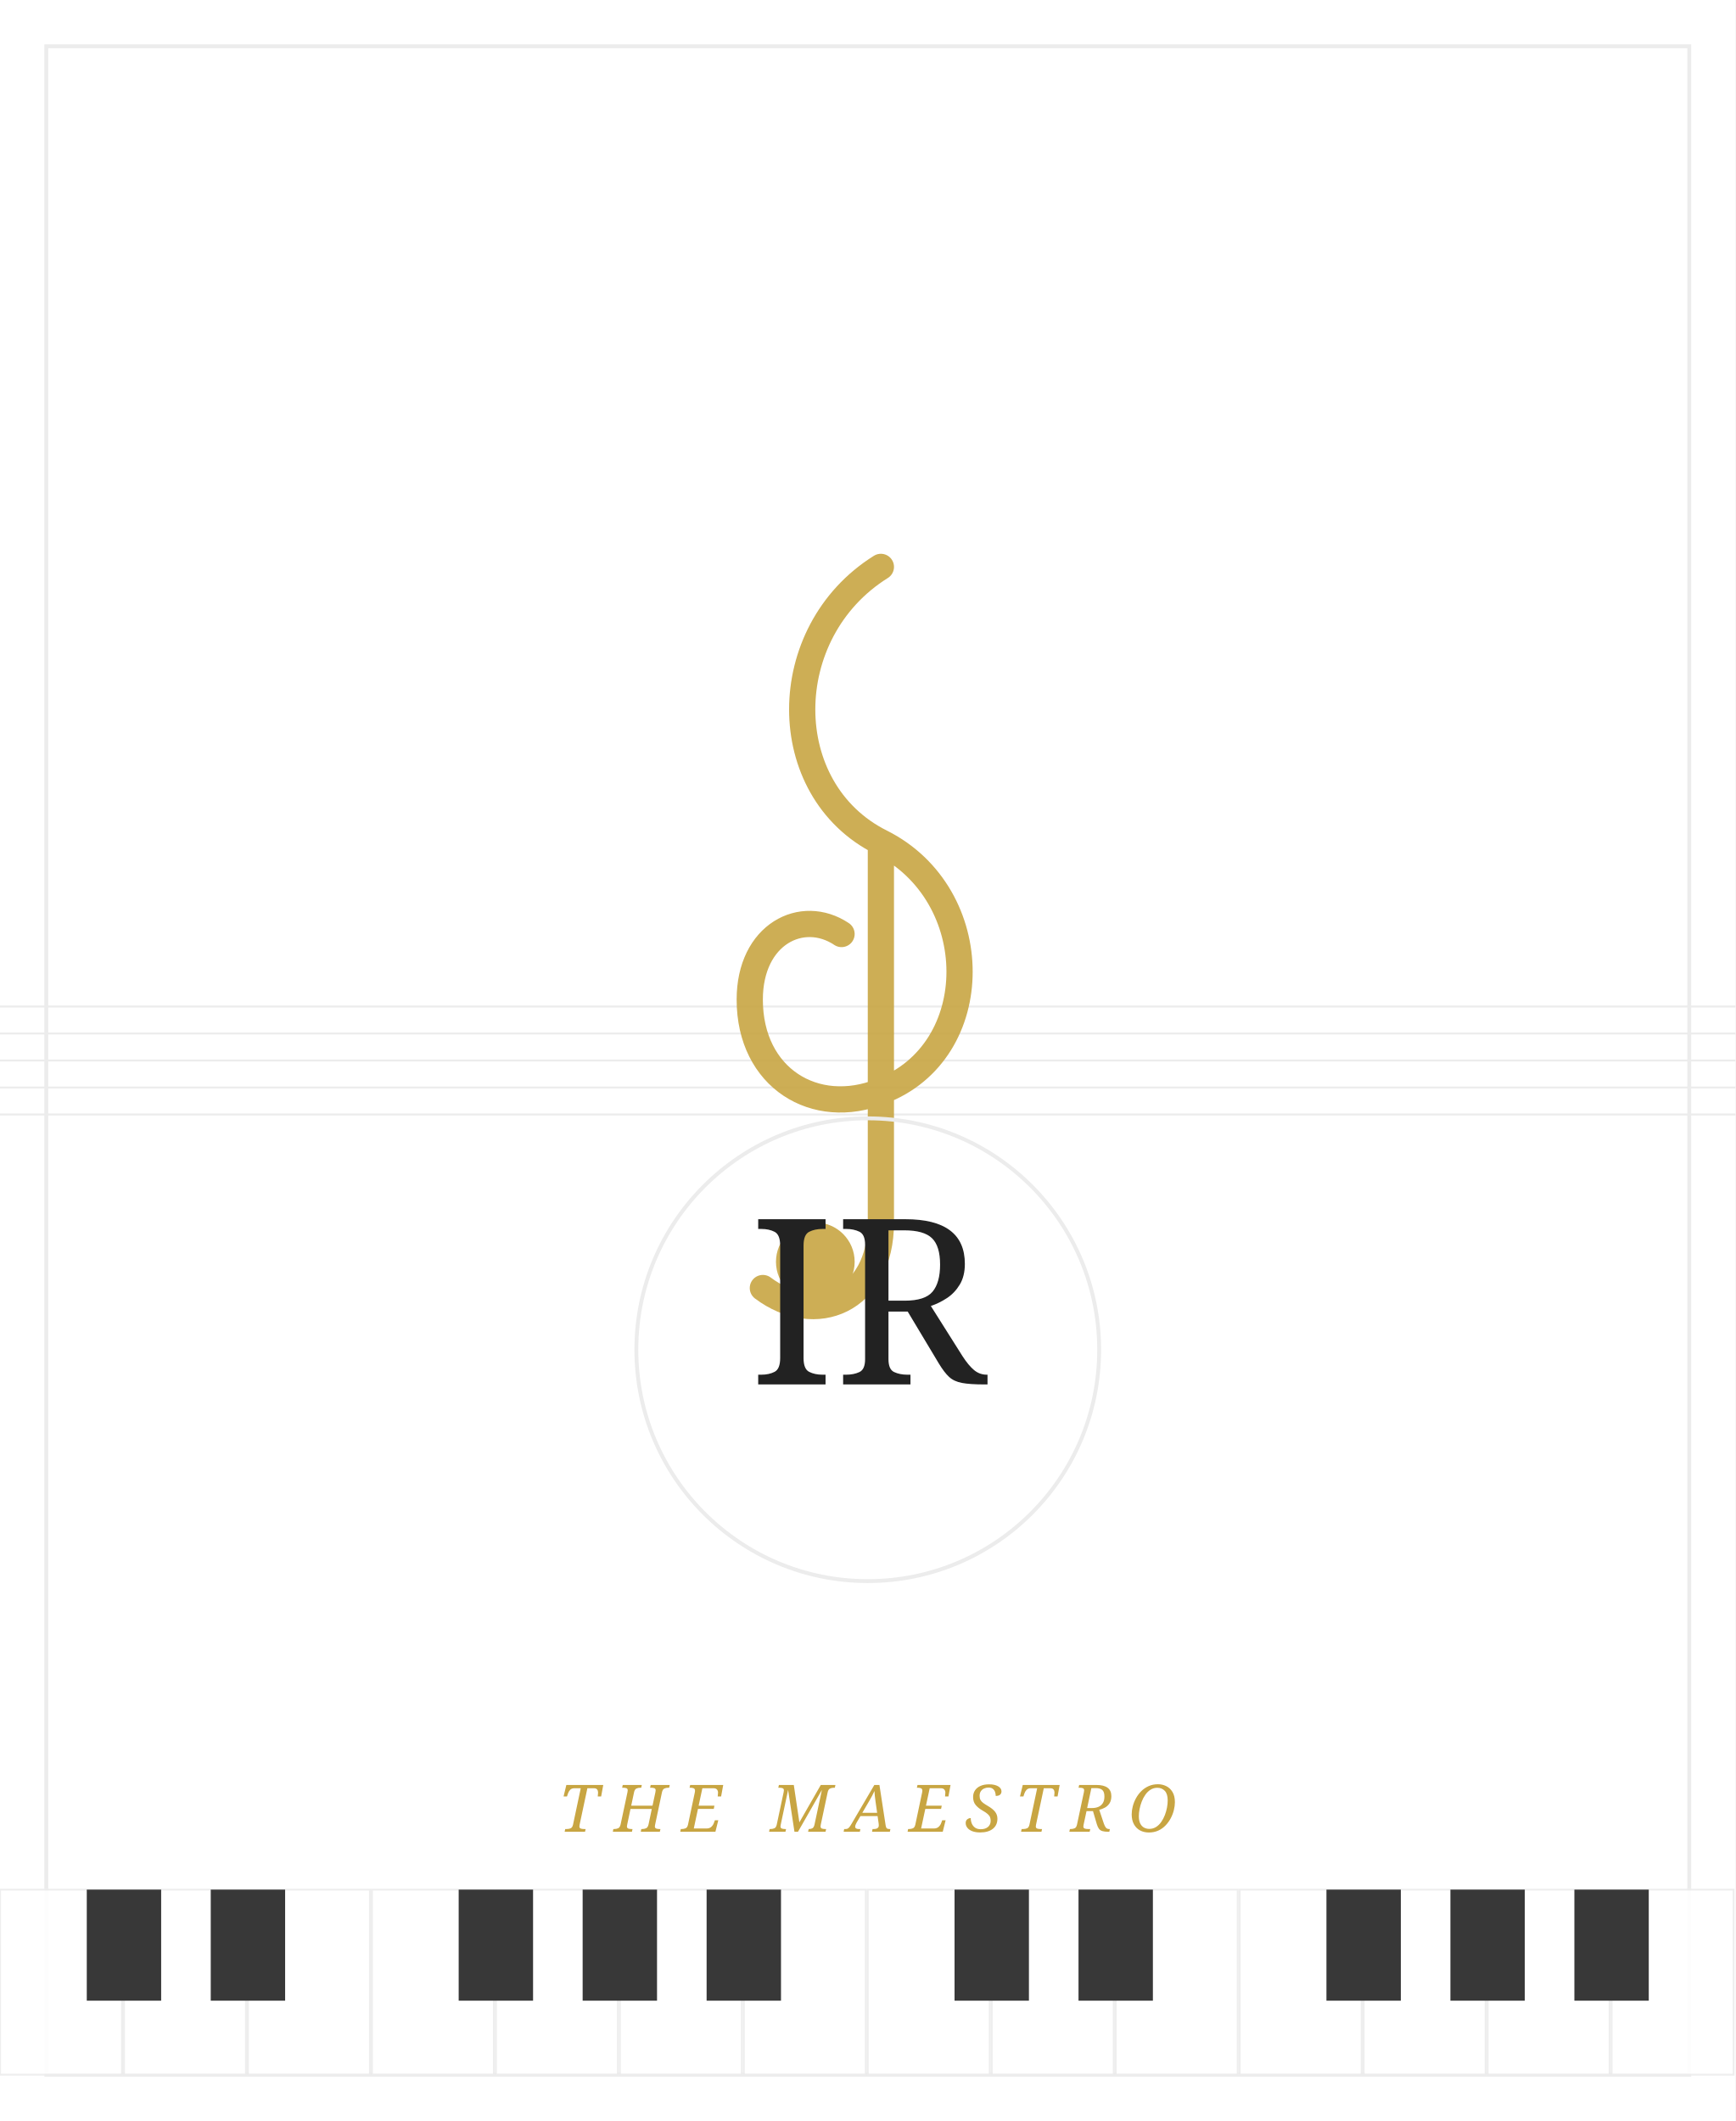
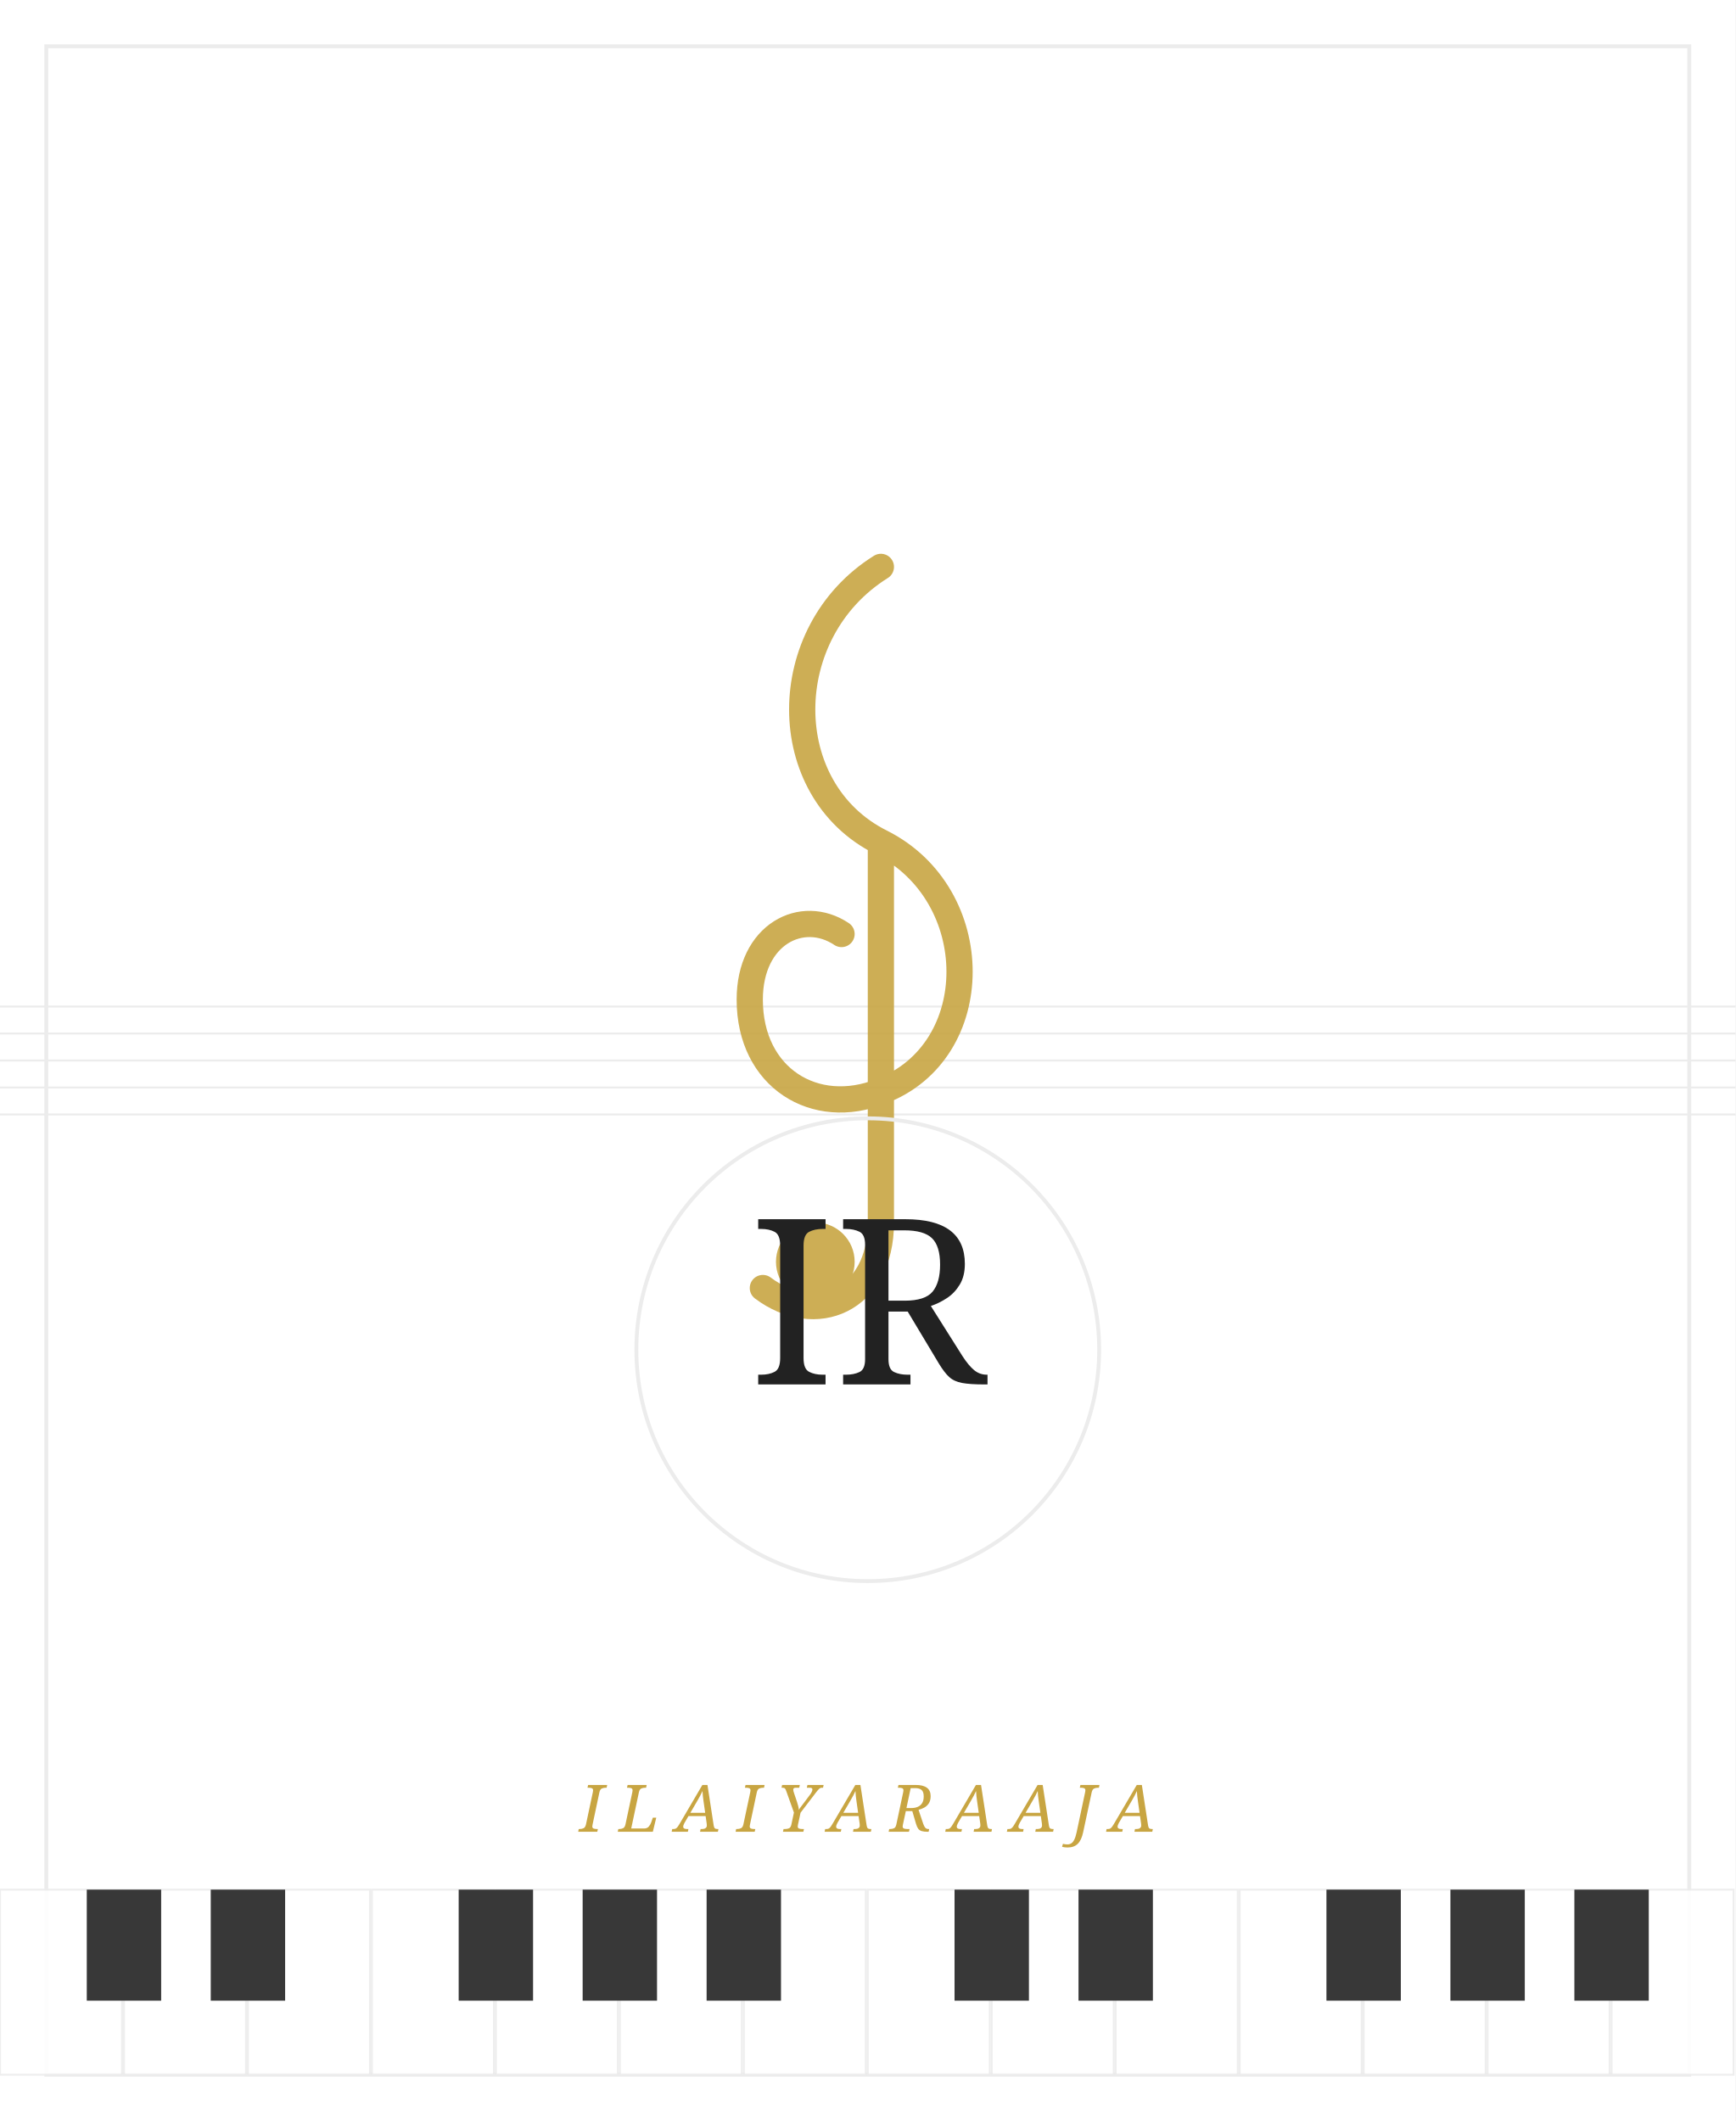
<svg xmlns="http://www.w3.org/2000/svg" width="900" height="1100" viewBox="0 0 900 1100" role="img">
  <rect width="900" height="1100" fill="#FFFFFF" />
  <rect x="24" y="24" width="852" height="1052" fill="none" stroke="#ECECEC" stroke-width="2" />
  <line x1="0" y1="522" x2="900" y2="522" stroke="#ECECEC" stroke-width="1" />
  <line x1="0" y1="536" x2="900" y2="536" stroke="#ECECEC" stroke-width="1" />
  <line x1="0" y1="550" x2="900" y2="550" stroke="#ECECEC" stroke-width="1" />
  <line x1="0" y1="564" x2="900" y2="564" stroke="#ECECEC" stroke-width="1" />
  <line x1="0" y1="578" x2="900" y2="578" stroke="#ECECEC" stroke-width="1" />
  <g transform="translate(450,430) scale(3.4)" opacity="0.9">
    <path d="M2,-40 C-14,-30 -14,-6 2,2 C18,10 18,34 2,40 C-8,44 -18,38 -18,26 C-18,16 -10,12 -4,16              M2,2 L2,60 C2,72 -8,76 -16,70" fill="none" stroke="#C8A542" stroke-width="4" stroke-linecap="round" stroke-linejoin="round" />
    <circle cx="-8" cy="66" r="6" fill="#C8A542" />
  </g>
  <circle cx="450" cy="700" r="120" fill="none" stroke="#ECECEC" stroke-width="2" />
  <text x="450" y="718" text-anchor="middle" font-family="Georgia, serif" font-size="120" fill="#222222">IR</text>
  <g opacity="0.9">
    <rect x="0" y="980" width="63.286" height="96" fill="#fff" stroke="#ECECEC" />
    <rect x="64.286" y="980" width="63.286" height="96" fill="#fff" stroke="#ECECEC" />
    <rect x="128.571" y="980" width="63.286" height="96" fill="#fff" stroke="#ECECEC" />
    <rect x="192.857" y="980" width="63.286" height="96" fill="#fff" stroke="#ECECEC" />
    <rect x="257.143" y="980" width="63.286" height="96" fill="#fff" stroke="#ECECEC" />
    <rect x="321.429" y="980" width="63.286" height="96" fill="#fff" stroke="#ECECEC" />
    <rect x="385.714" y="980" width="63.286" height="96" fill="#fff" stroke="#ECECEC" />
    <rect x="450" y="980" width="63.286" height="96" fill="#fff" stroke="#ECECEC" />
    <rect x="514.286" y="980" width="63.286" height="96" fill="#fff" stroke="#ECECEC" />
    <rect x="578.571" y="980" width="63.286" height="96" fill="#fff" stroke="#ECECEC" />
    <rect x="642.857" y="980" width="63.286" height="96" fill="#fff" stroke="#ECECEC" />
    <rect x="707.143" y="980" width="63.286" height="96" fill="#fff" stroke="#ECECEC" />
    <rect x="771.429" y="980" width="63.286" height="96" fill="#fff" stroke="#ECECEC" />
    <rect x="835.714" y="980" width="63.286" height="96" fill="#fff" stroke="#ECECEC" />
    <rect x="45" y="980" width="38.571" height="57.6" fill="#222222" />
    <rect x="109.286" y="980" width="38.571" height="57.6" fill="#222222" />
    <rect x="237.857" y="980" width="38.571" height="57.6" fill="#222222" />
    <rect x="302.143" y="980" width="38.571" height="57.6" fill="#222222" />
    <rect x="366.429" y="980" width="38.571" height="57.6" fill="#222222" />
    <rect x="495" y="980" width="38.571" height="57.6" fill="#222222" />
    <rect x="559.286" y="980" width="38.571" height="57.6" fill="#222222" />
    <rect x="687.857" y="980" width="38.571" height="57.6" fill="#222222" />
    <rect x="752.143" y="980" width="38.571" height="57.6" fill="#222222" />
    <rect x="816.429" y="980" width="38.571" height="57.6" fill="#222222" />
  </g>
-   <text x="450" y="950" text-anchor="middle" font-family="Georgia, serif" font-style="italic" font-size="34" letter-spacing="8" fill="#C8A542">THE MAESTRO</text>
+   <text x="450" y="950" text-anchor="middle" font-family="Georgia, serif" font-style="italic" font-size="34" letter-spacing="8" fill="#C8A542">ILAIYARAAJA</text>
</svg>
